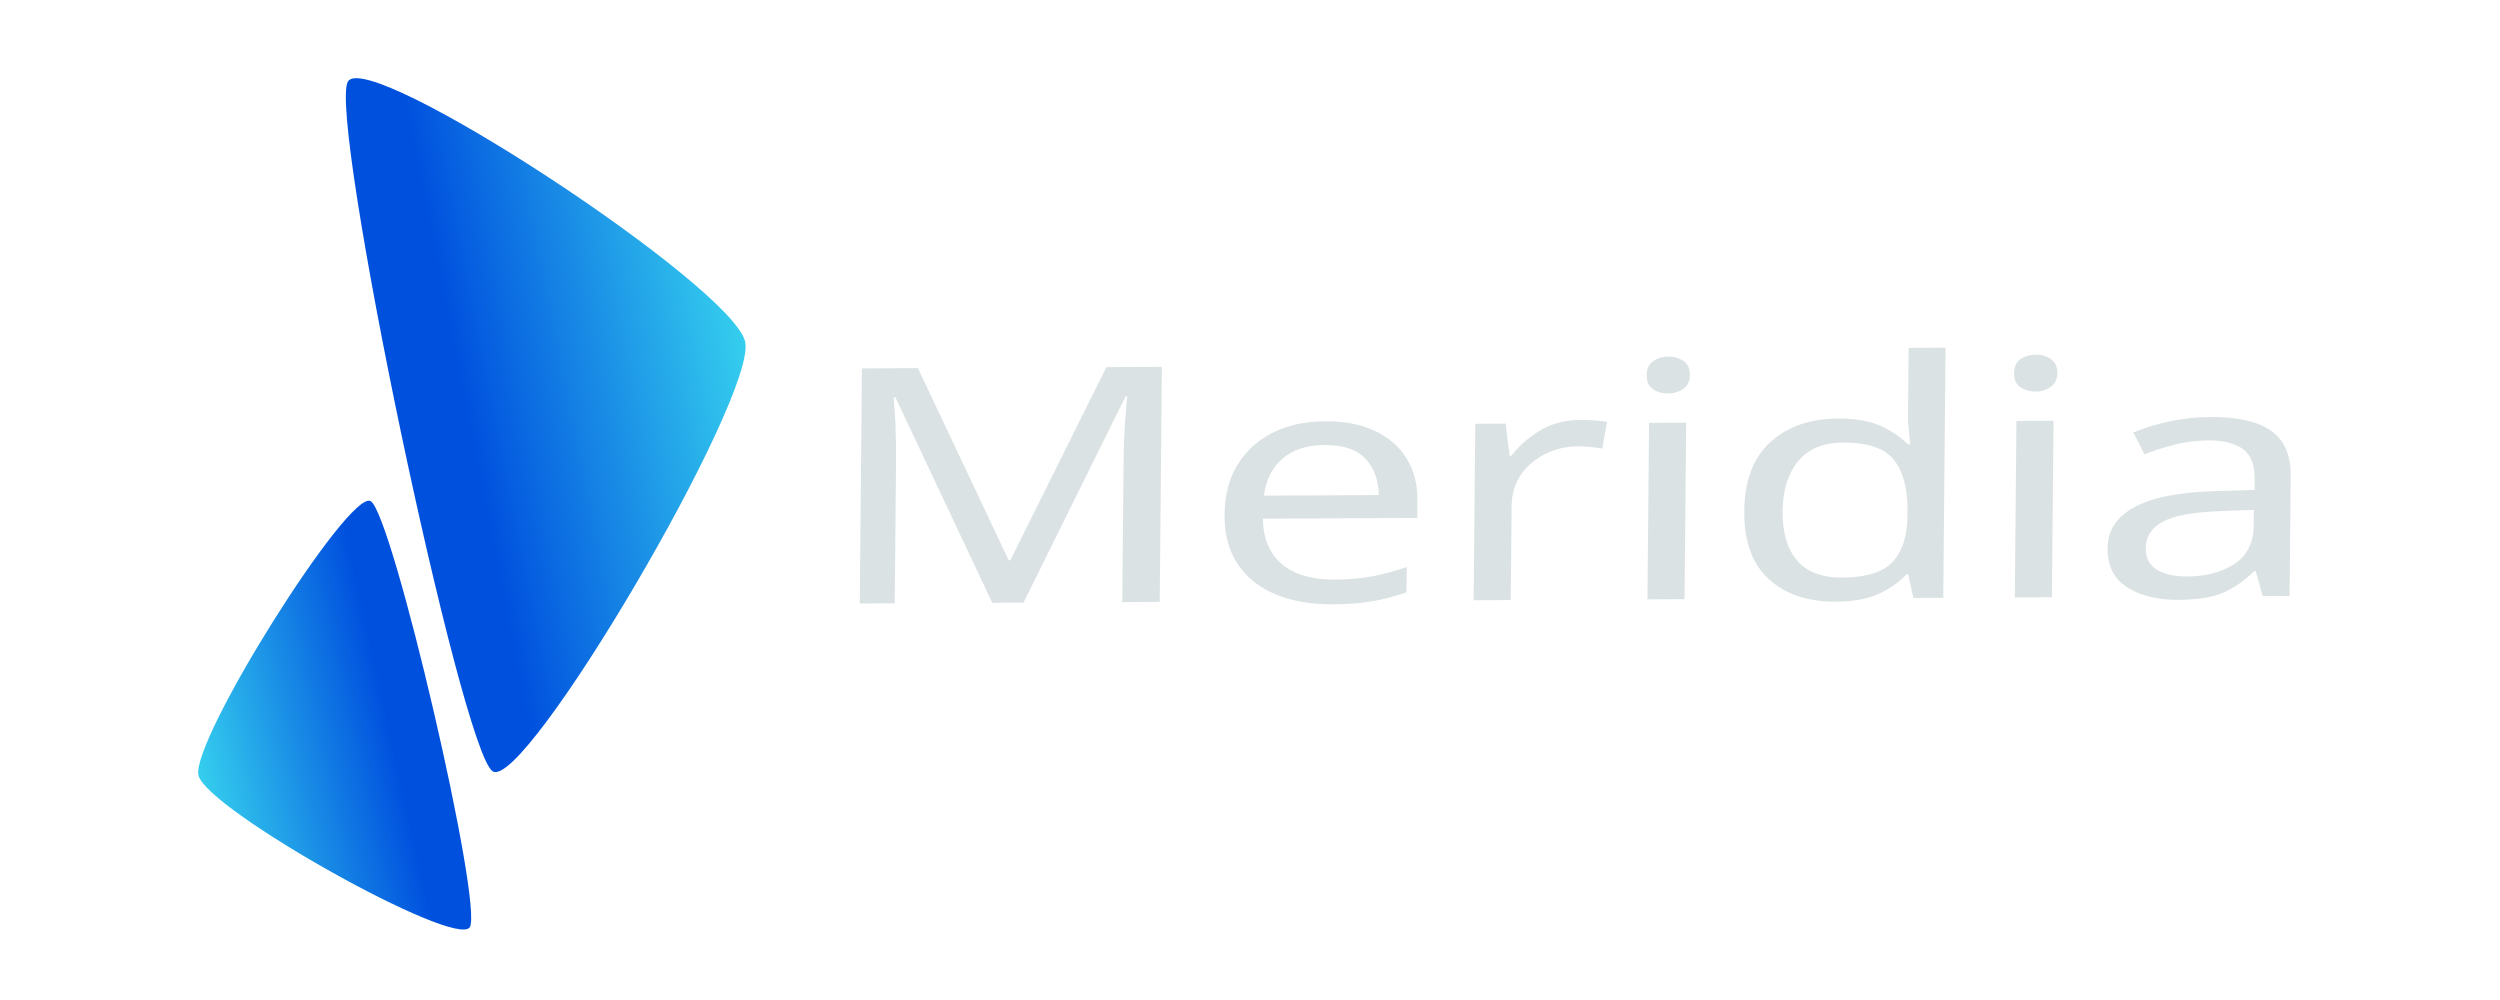
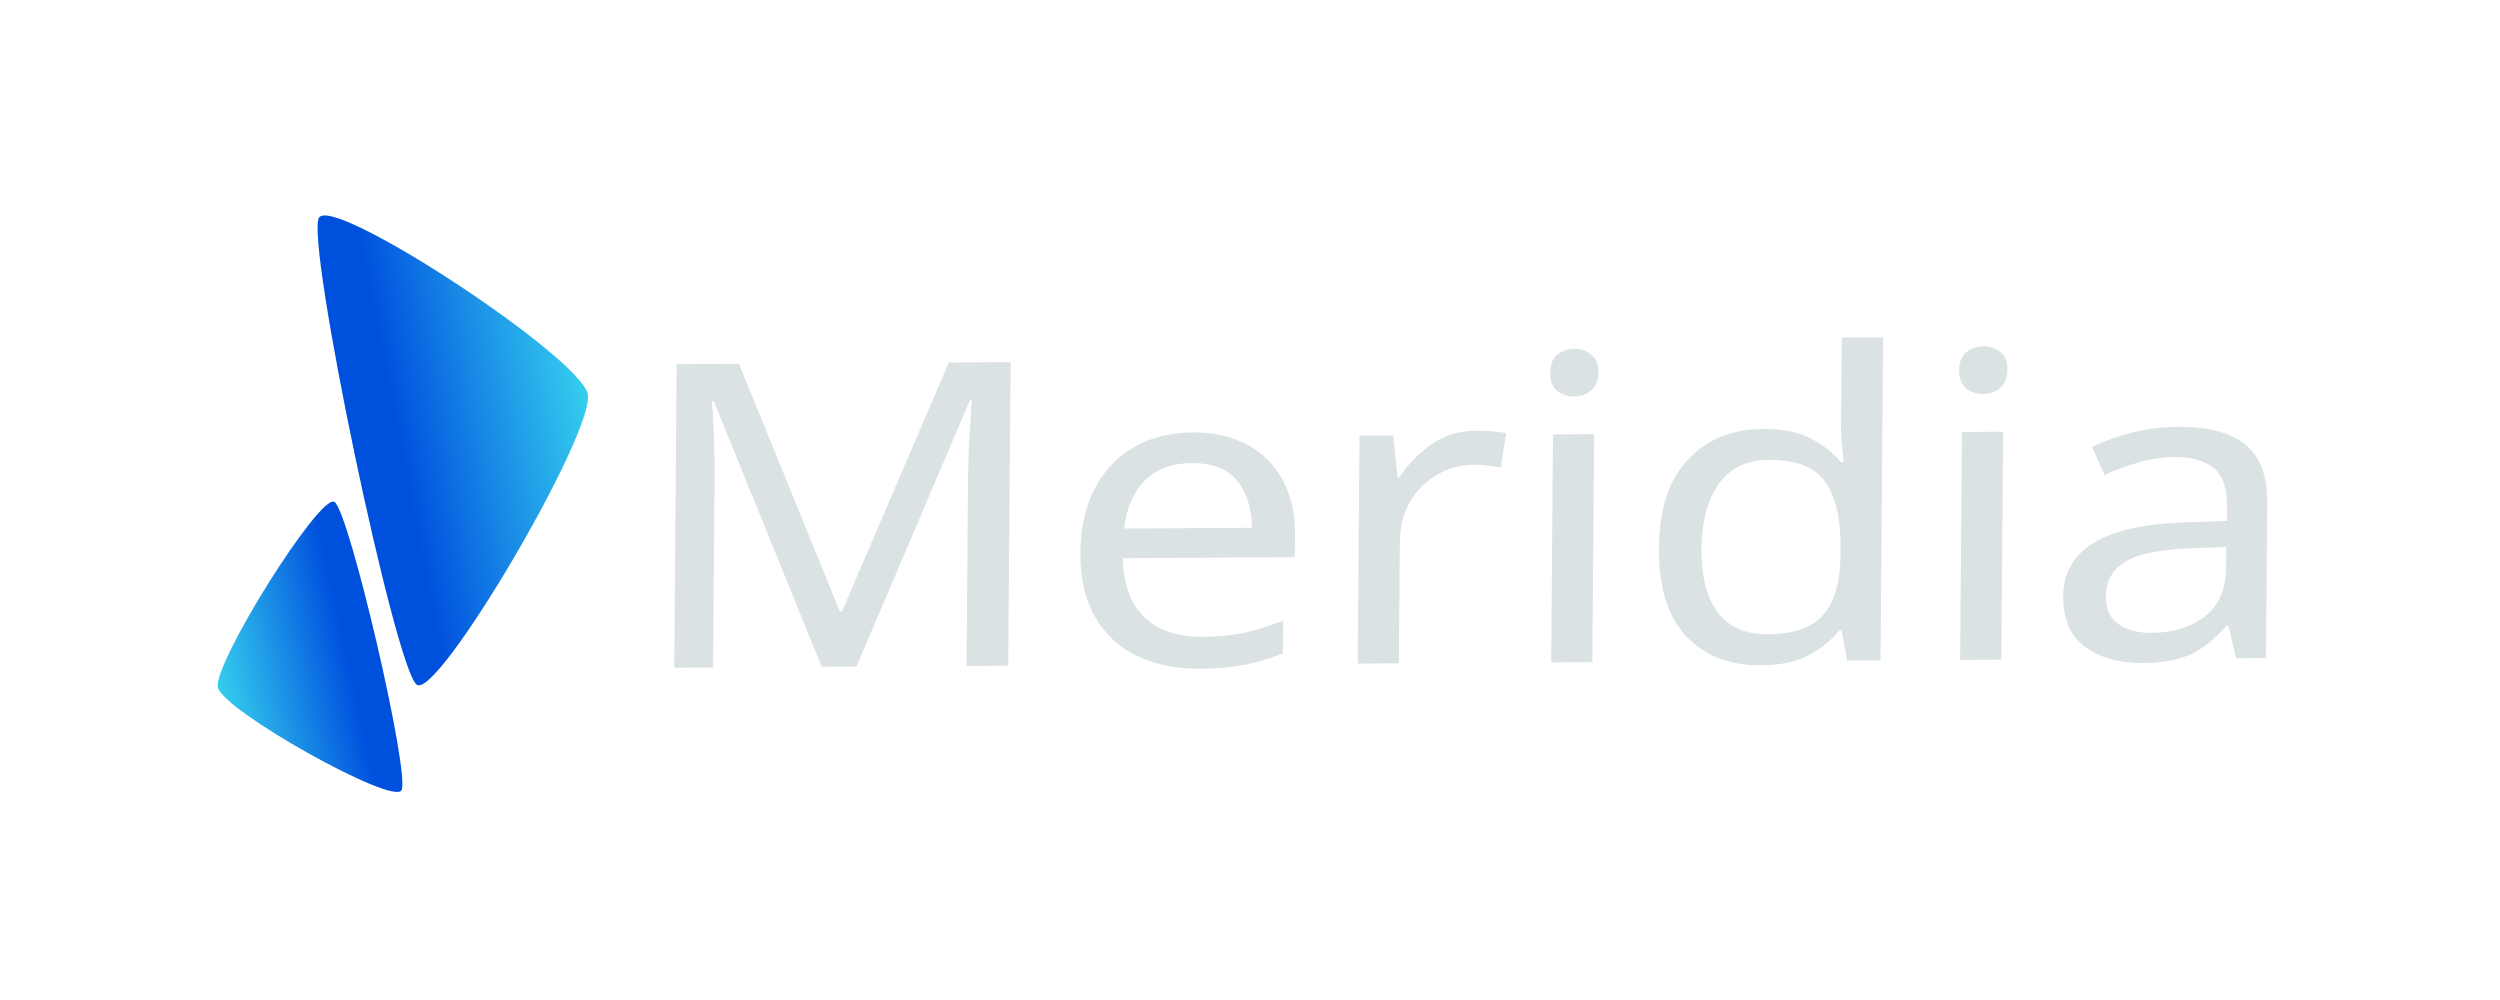
<svg xmlns="http://www.w3.org/2000/svg" xmlns:xlink="http://www.w3.org/1999/xlink" width="250mm" height="100mm" viewBox="0 0 250 100" version="1.1" id="svg5">
  <defs id="defs2">
    <linearGradient id="linearGradient949">
      <stop style="stop-color:#0050de;stop-opacity:1;" offset="0" id="stop945" />
      <stop style="stop-color:#3bddf0;stop-opacity:1;" offset="0.777" id="stop947" />
    </linearGradient>
    <rect x="337.555" y="727.226" width="67.462" height="495.207" id="rect120" />
    <linearGradient xlink:href="#linearGradient949" id="linearGradient951" x1="24.927" y1="100.547" x2="115.393" y2="100.547" gradientUnits="userSpaceOnUse" spreadMethod="pad" />
    <linearGradient xlink:href="#linearGradient949" id="linearGradient2422" gradientUnits="userSpaceOnUse" x1="24.927" y1="100.547" x2="115.393" y2="100.547" spreadMethod="pad" />
    <linearGradient xlink:href="#linearGradient949" id="linearGradient2424" gradientUnits="userSpaceOnUse" x1="24.927" y1="100.547" x2="115.393" y2="100.547" spreadMethod="pad" />
  </defs>
  <g id="layer1">
    <text xml:space="preserve" transform="scale(0.2645833)" id="text118" style="white-space:pre;shape-inside:url(#rect120);display:inline;fill:#000000" />
-     <text xml:space="preserve" style="font-style:normal;font-variant:normal;font-weight:normal;font-stretch:normal;font-size:37.219px;font-family:Mulish;-inkscape-font-specification:'Mulish, @wght=700';font-variant-ligatures:normal;font-variant-caps:normal;font-variant-numeric:normal;font-variant-east-asian:normal;font-variation-settings:'wght' 700;fill:#dbe2e3;fill-opacity:1;stroke-width:3.102" x="72.924" y="68.746" id="text126" transform="matrix(1.13063,-0.00593215,-0.0081073,0.8845049,0,0)">
-       <tspan id="tspan124" style="font-style:normal;font-variant:normal;font-weight:normal;font-stretch:normal;font-size:37.219px;font-family:Mulish;-inkscape-font-specification:'Mulish, @wght=700';font-variant-ligatures:normal;font-variant-caps:normal;font-variant-numeric:normal;font-variant-east-asian:normal;font-variation-settings:'wght' 700;fill:#dbe2e3;fill-opacity:1;stroke-width:3.102" x="72.924" y="68.746">Meridia</tspan>
-     </text>
-     <g id="g2412" transform="translate(-17.86133,-54.72324)">
-       <g id="g1781" transform="matrix(0.6699264,-0.1491484,0.1378317,0.6935649,2.87793,44.74343)" style="mix-blend-mode:normal;fill:url(#linearGradient951);fill-opacity:1;fill-rule:nonzero;stroke-width:1.001;stroke-dasharray:none">
-         <path style="font-variation-settings:'wght' 700;fill:url(#linearGradient2422);fill-opacity:1;fill-rule:nonzero;stroke-width:1.129;stroke-dasharray:none" id="path1730" d="M 87.824,76.576 C 87.956,83.347 21.278,123.59 15.348,120.318 9.419,117.047 7.906,39.181 13.704,35.681 c 5.798,-3.499 73.988,34.124 74.12,40.895 z" transform="matrix(0.6664035,0,0,1.177812,56.86638,-1.686607)" />
-         <path style="font-variation-settings:'wght' 700;fill:url(#linearGradient2424);fill-opacity:1;fill-rule:nonzero;stroke-width:1.732;stroke-dasharray:none" id="path1730-3" d="M 87.824,76.576 C 87.956,83.347 21.278,123.59 15.348,120.318 9.419,117.047 7.906,39.181 13.704,35.681 c 5.798,-3.499 73.988,34.124 74.12,40.895 z" transform="matrix(-0.4564429,0.00800417,-0.0156061,-0.7312839,66.20989,186.8312)" />
+     <g id="g1225" transform="matrix(1.015593,0,0,1.016573,-3.549372,-0.357058)">
+       <text xml:space="preserve" style="font-style:normal;font-variant:normal;font-weight:normal;font-stretch:normal;font-size:43.923px;font-family:Mulish;-inkscape-font-specification:'Mulish, @wght=700';font-variant-ligatures:normal;font-variant-caps:normal;font-variant-numeric:normal;font-variant-east-asian:normal;font-variation-settings:'wght' 700;fill:#dbe2e3;fill-opacity:1;stroke-width:3.661;stroke-dasharray:none" x="62.779" y="69.798" id="text126" transform="matrix(1.050216,-0.00638637,-0.00753068,0.9522306,0,0)">
+         <tspan id="tspan124" style="font-style:normal;font-variant:normal;font-weight:normal;font-stretch:normal;font-size:43.923px;font-family:Mulish;-inkscape-font-specification:'Mulish, @wght=700';font-variant-ligatures:normal;font-variant-caps:normal;font-variant-numeric:normal;font-variant-east-asian:normal;font-variation-settings:'wght' 700;fill:#dbe2e3;fill-opacity:1;stroke-width:3.661;stroke-dasharray:none" x="62.779" y="69.798">Meridia</tspan>
+       </text>
+       <g id="g2412" transform="matrix(0.6661389,0,0,0.6661389,-0.1703544,-20.11693)">
+         <g id="g1781" transform="matrix(0.6699264,-0.1491484,0.1378317,0.6935649,2.87793,44.74343)" style="mix-blend-mode:normal;fill:url(#linearGradient951);fill-opacity:1;fill-rule:nonzero;stroke-width:1.001;stroke-dasharray:none">
+           <path style="font-variation-settings:'wght' 700;fill:url(#linearGradient2422);fill-opacity:1;fill-rule:nonzero;stroke-width:1.129;stroke-dasharray:none" id="path1730" d="M 87.824,76.576 C 87.956,83.347 21.278,123.59 15.348,120.318 9.419,117.047 7.906,39.181 13.704,35.681 c 5.798,-3.499 73.988,34.124 74.12,40.895 z" transform="matrix(0.6664035,0,0,1.177812,56.86638,-1.686607)" />
+           <path style="font-variation-settings:'wght' 700;fill:url(#linearGradient2424);fill-opacity:1;fill-rule:nonzero;stroke-width:1.732;stroke-dasharray:none" id="path1730-3" d="M 87.824,76.576 C 87.956,83.347 21.278,123.59 15.348,120.318 9.419,117.047 7.906,39.181 13.704,35.681 c 5.798,-3.499 73.988,34.124 74.12,40.895 z" transform="matrix(-0.4564429,0.00800417,-0.0156061,-0.7312839,66.20989,186.8312)" />
+         </g>
      </g>
    </g>
  </g>
</svg>
